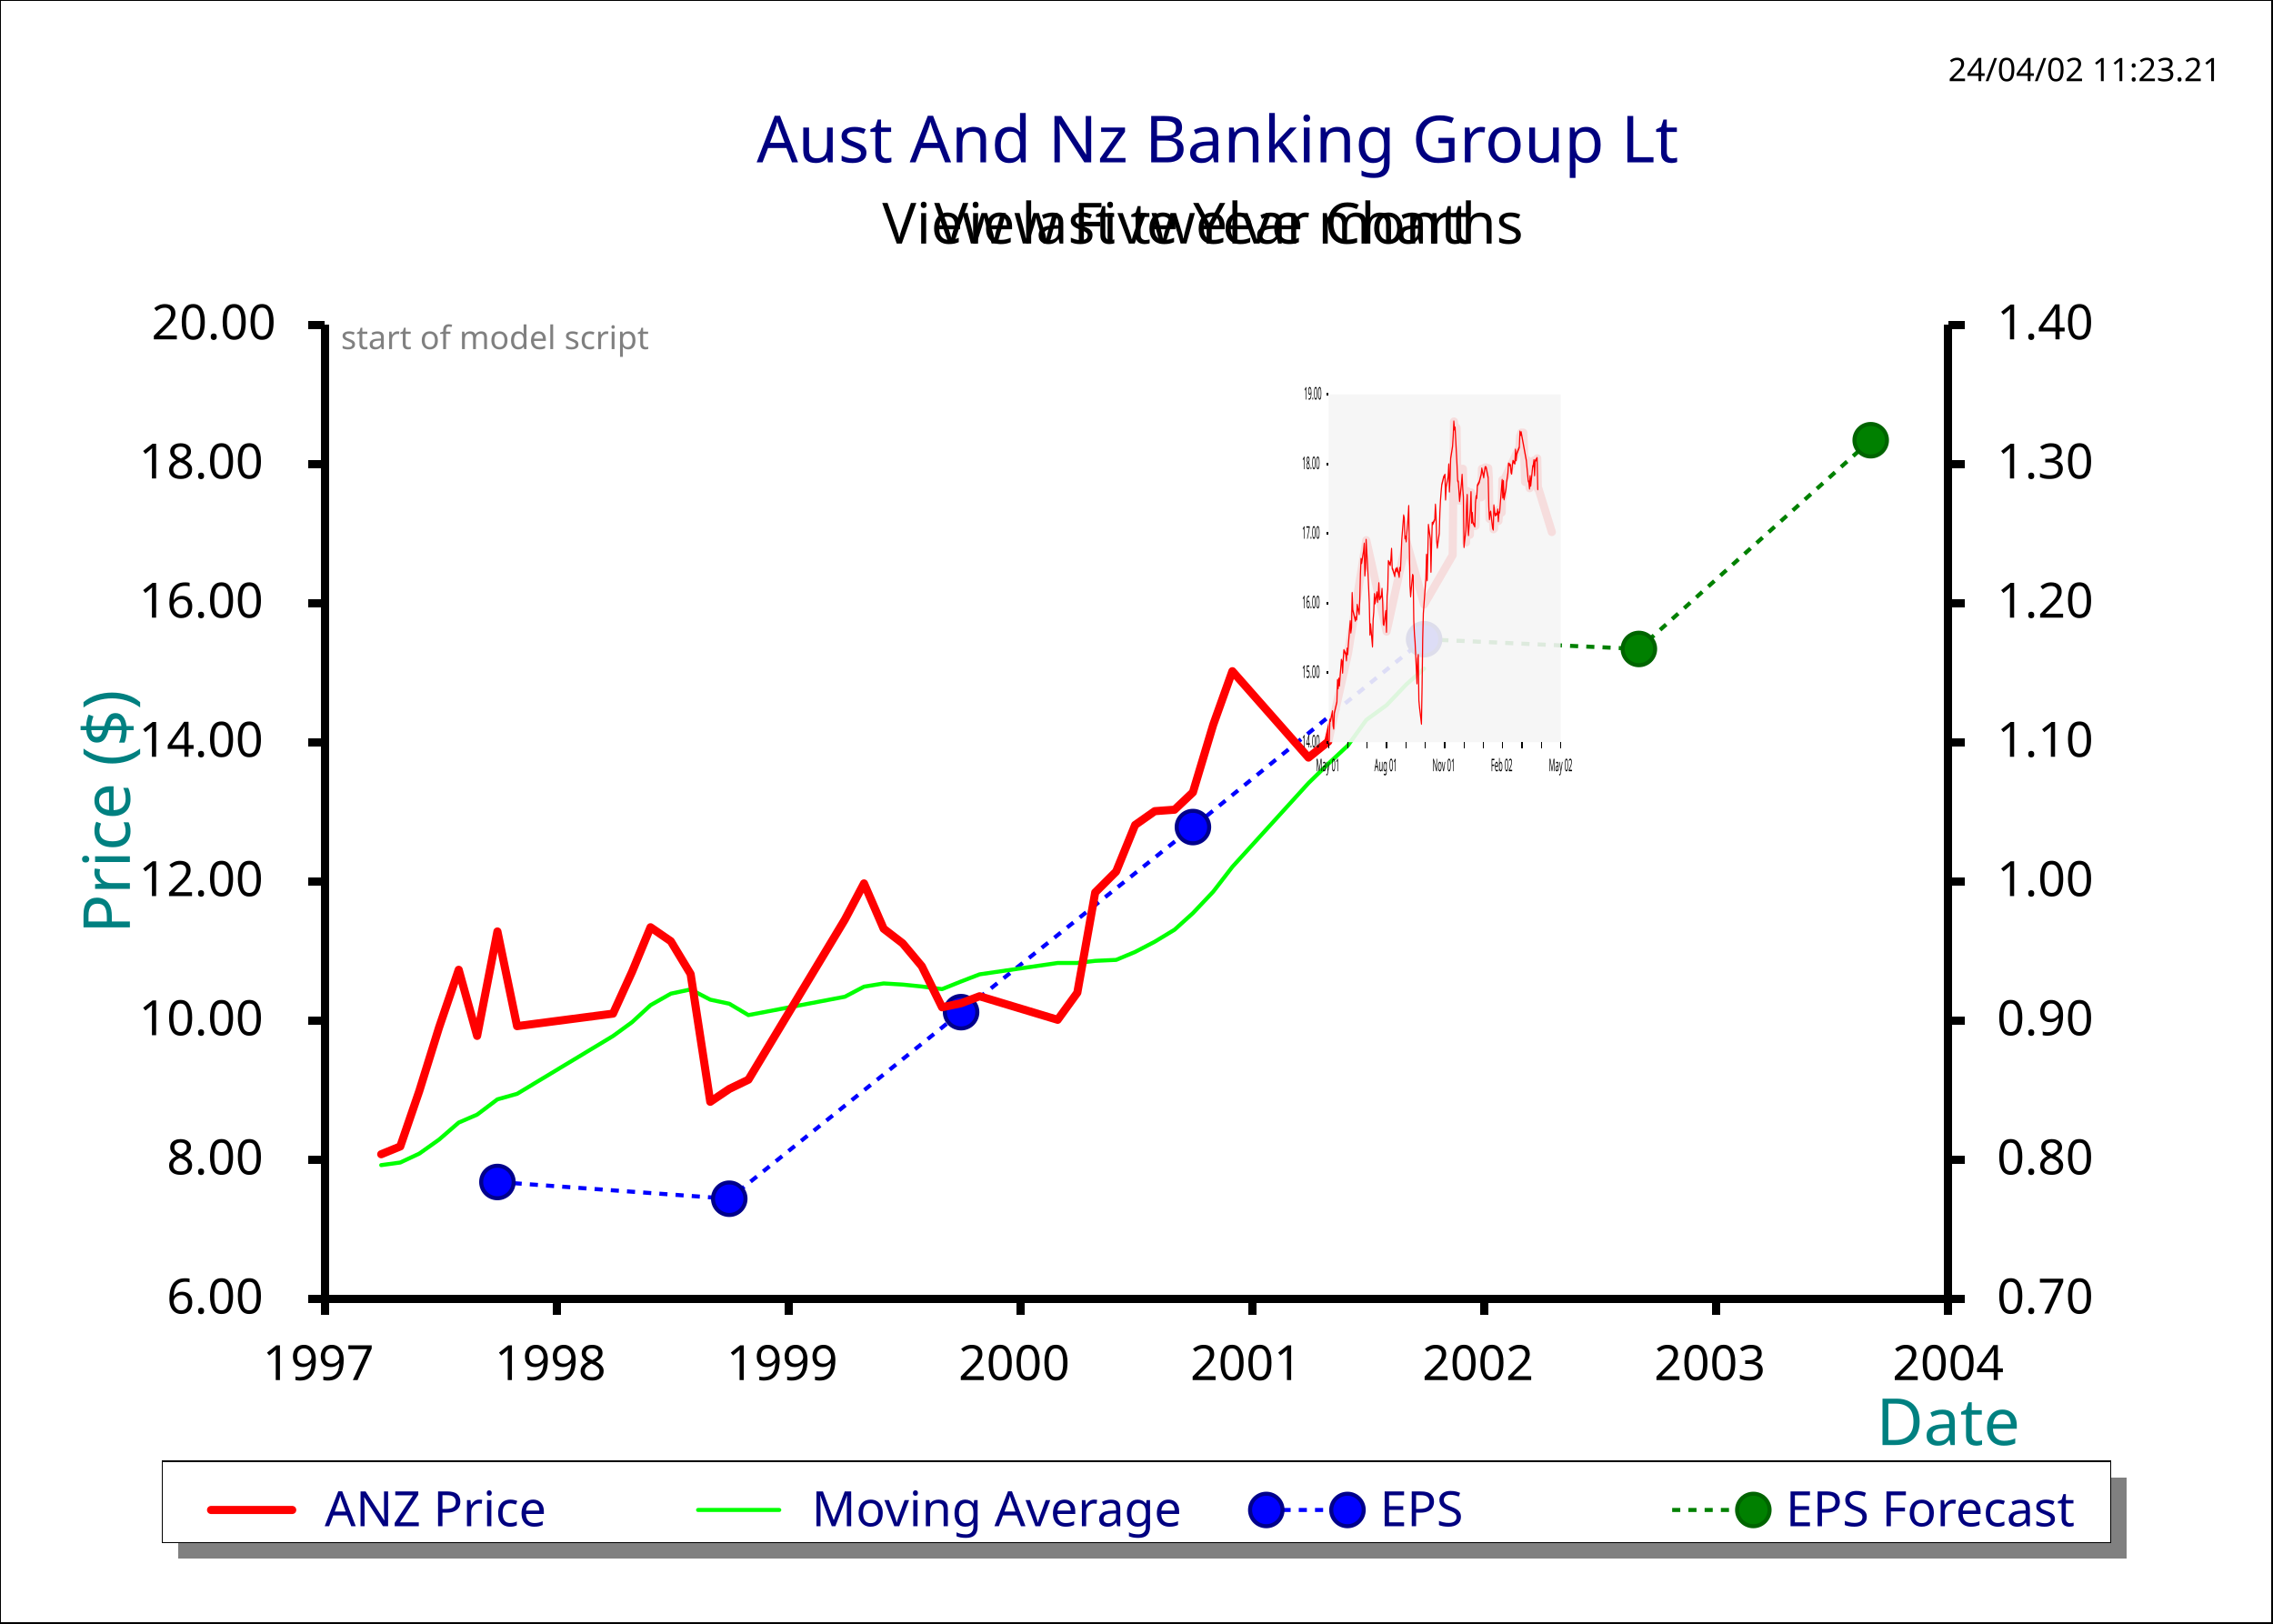
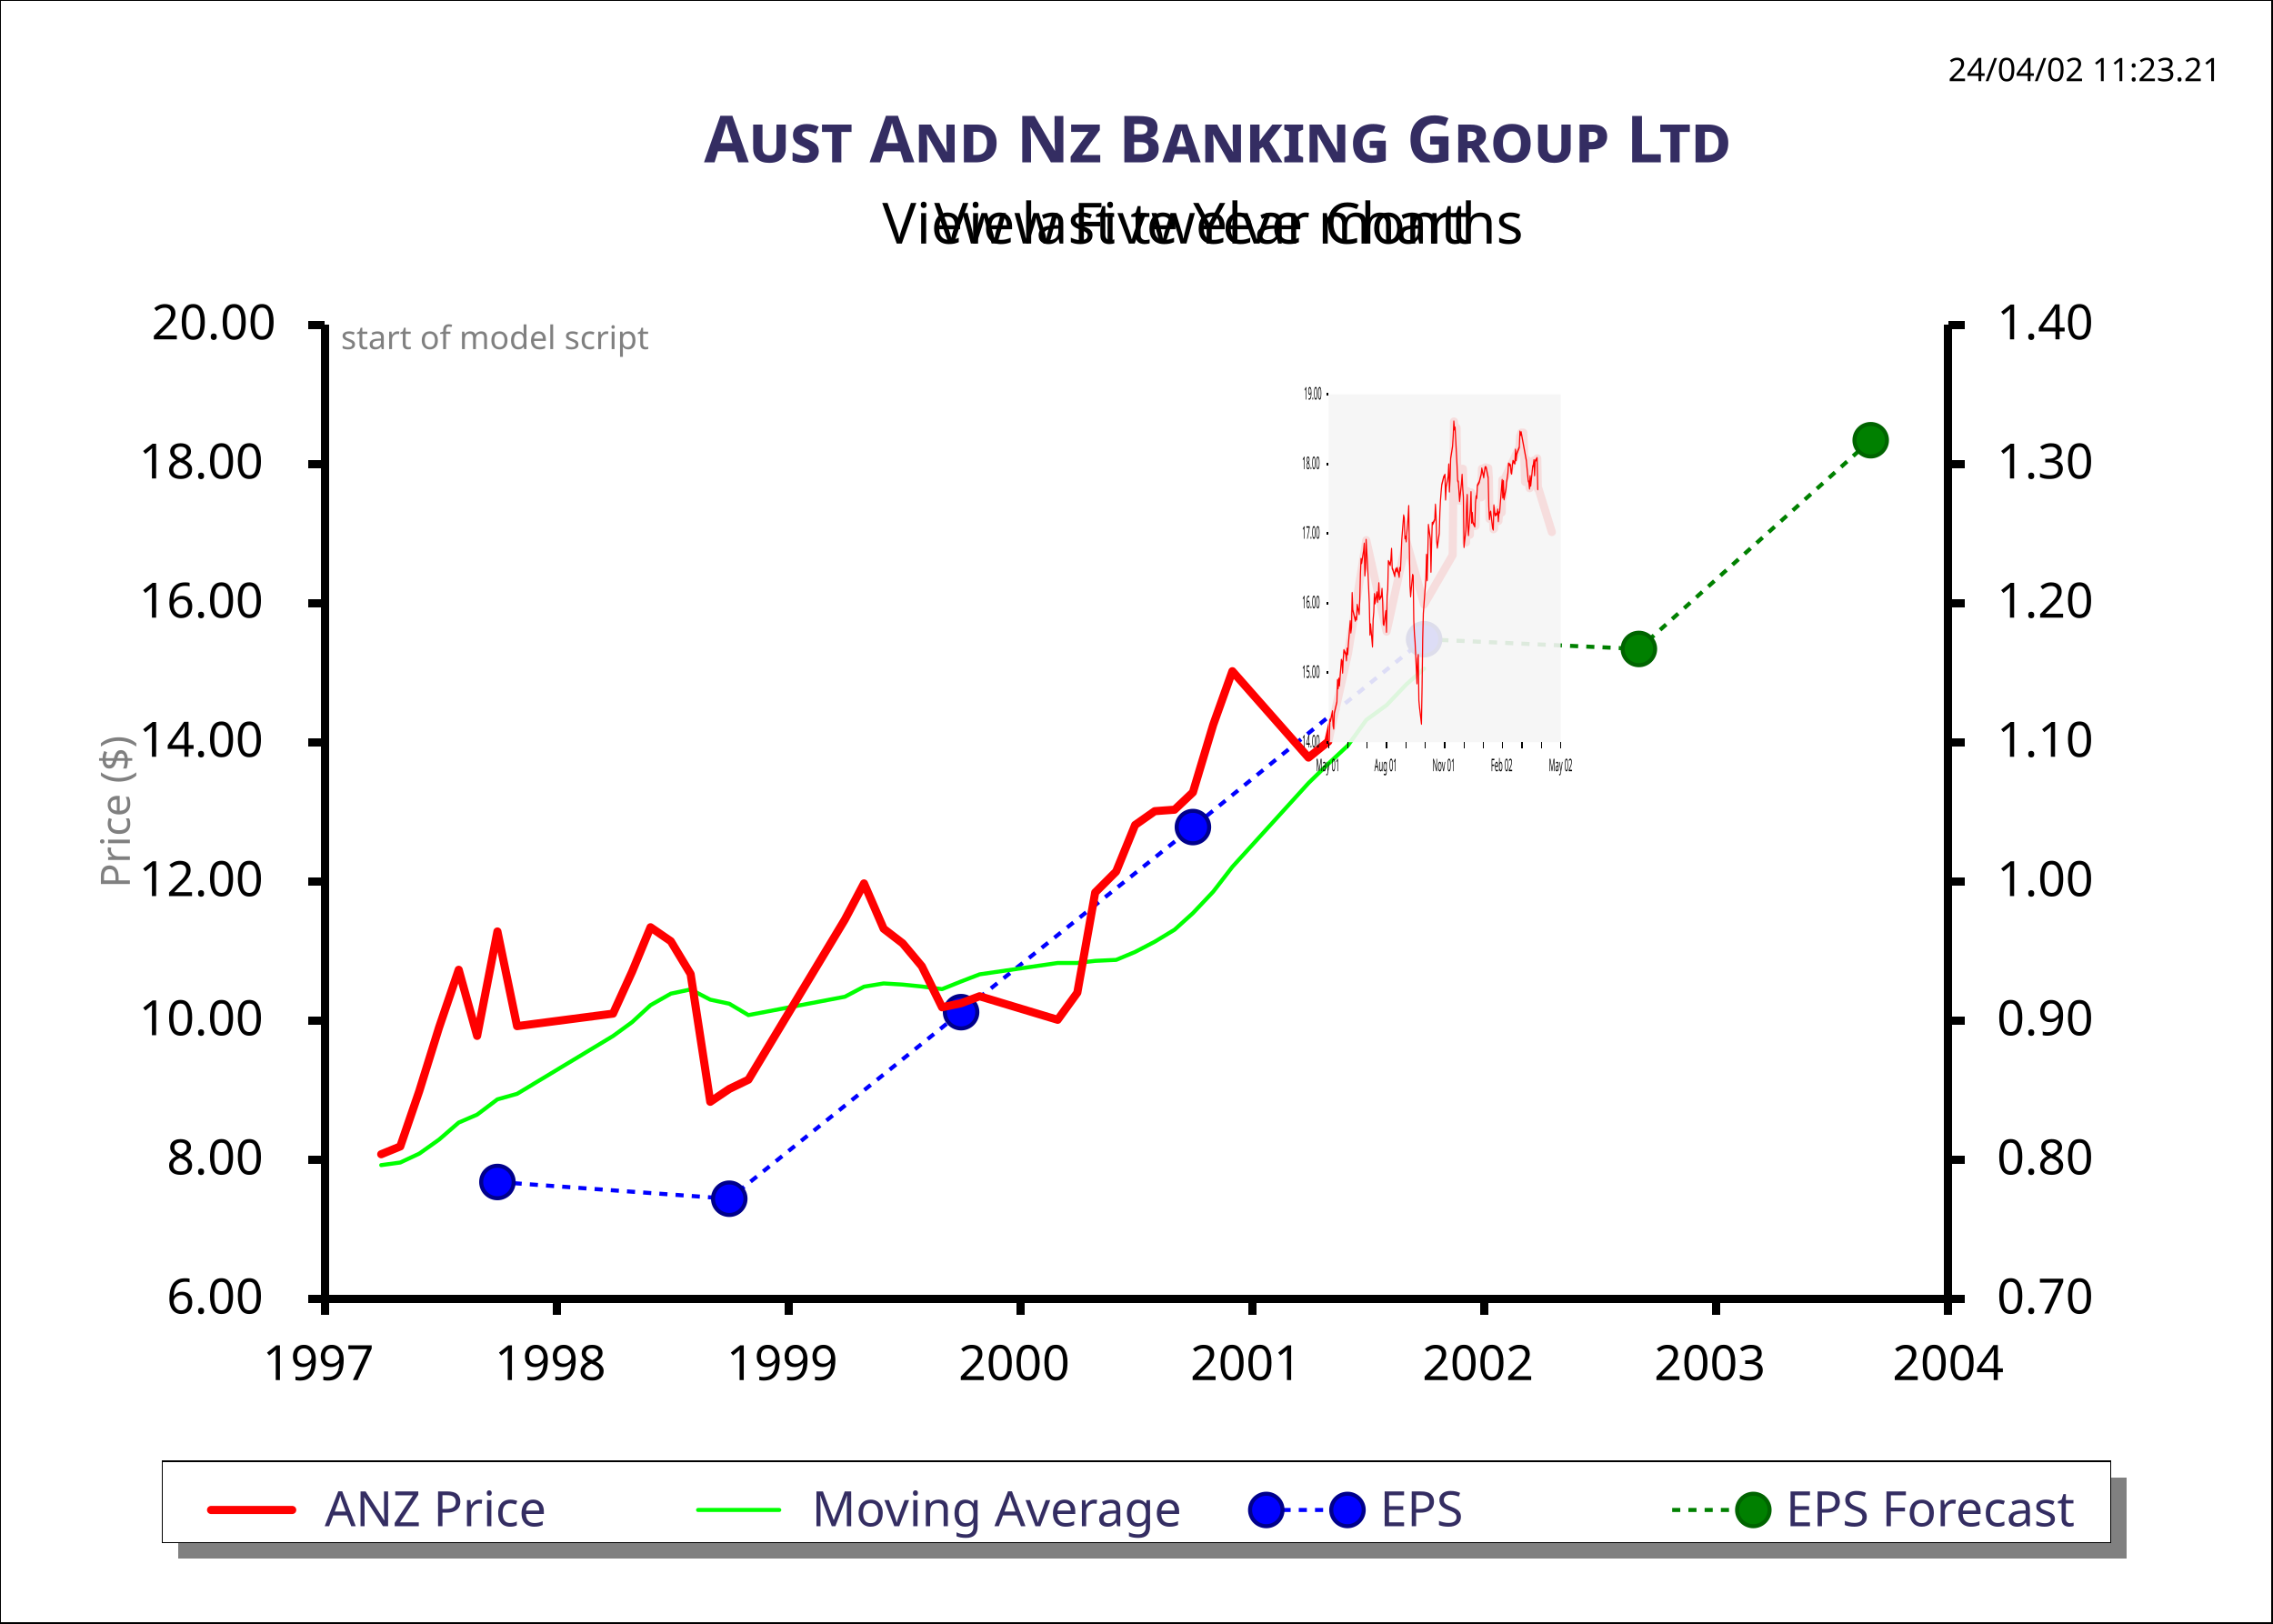
<svg xmlns="http://www.w3.org/2000/svg" xmlns:xlink="http://www.w3.org/1999/xlink" width="100%" height="100%" viewBox="0 0 14001 10001" preserveAspectRatio="xMidYMid meet" zoomAndPan="magnify">
  <style type="text/css">
		
		text { font-family: sans-serif; }
- 		text.chartTitle { fill:navy; font-size:400; text-anchor:middle; }
+ 		text.chartTitle     { fill:#342d62; font-size:400; text-anchor:middle; font-family:verdana,sans-serif; font-variant:small-caps; font-weight:bold; }
		path.price          { stroke:red ; stroke-width:50; stroke-linejoin:round; stroke-linecap:round; fill:none; }
		path.movingAverage  { stroke:lime ; stroke-width:25; stroke-linejoin:round; stroke-linecap:round; fill:none; }
		path.eps            { stroke:blue ; marker:url(#epsMarker); fill:none; stroke-dasharray:50,50 ; stroke-width:25 }
		path.epsfc          { stroke:green ; marker-mid:url(#epsfcMarker); marker-end:url(#epsfcMarker) ; fill:none; stroke-dasharray:50,50 ; stroke-width:25}
		text.xAxisLabels    { font-size:300; text-anchor:middle; }
		text.priceLabels    { font-size:300; text-anchor:end; baseline-shift:-30% }
		text.EPSLabels      { font-size:300; text-anchor:start; baseline-shift:-30% }
- 		text.xAxisTitle     { fill:teal; font-size:400; text-anchor:middle; }
- 		text.yAxisTitle     { fill:teal; font-size:400; text-anchor:middle; }
+ 		text.xAxisTitle     { fill:grey; font-size:250; text-anchor:middle; }
+ 		text.yAxisTitle     { fill:grey; font-size:250; text-anchor:middle; }
		path.axes           { fill:none; stroke:black; stroke-width:50 ; shape-rendering:crispEdges }
- 		text.legendText     { fill:navy; font-size:300; }
+ 		text.legendText     { fill:#342d62; font-size:300; }
		circle.epsMarker    { fill:blue ; stroke:darkblue }
		circle.epsfcMarker  { fill:green ; stroke:darkgreen }
		rect.twelveMonthZoom      { fill:whitesmoke ; fill-opacity:0.9 ; stroke-width:20 ; stroke:none ; stroke-linejoin:round ; stroke-dasharray:500 500 }
		.hide           { stroke:none ; fill:white ; fill-opacity:0 }

		text.changeViewLink   { font-size:350 ; text-anchor:middle;}
		g.fiveYearChart     {  }
		g.twelveMonthChart     {  }
		
	</style>
  <defs>
    <g id="chartTitle">
-       <text class="chartTitle" x="0" y="500" font-size="400">Aust And Nz Banking Group Lt</text>
+       <text class="chartTitle" x="0" y="500" font-size="400">Aust And Nz Banking Group Ltd</text>
    </g>
    <g id="legend">
      <name>Legend</name>
      <g style="fill:gray; stroke:black; stroke-width:0" shape-rendering="crispEdges">
        <rect x="100" y="100" width="12000" height="500" />
      </g>
      <g style="fill:white; stroke:black; stroke-width:6" shape-rendering="crispEdges">
        <rect x="0" y="0" width="12000" height="500" />
      </g>
      <g>
        <path class="price" d="M 300 300 h 500" />
        <text x="1000" y="400" class="legendText" font-size="250">ANZ Price</text>
        <path class="movingAverage" d="M 3300 300 h 500" />
        <text x="4000" y="400" class="legendText" font-size="250">Moving Average</text>
        <path class="eps" d="M 6800 300 h 500" />
        <text x="7500" y="400" class="legendText" font-size="250">EPS</text>
        <path class="epsfc" d="M 9300 300 h 500" />
        <text x="10000" y="400" class="legendText" font-size="250">EPS Forecast</text>
      </g>
    </g>
-     <g id="xAxisTitle">
-       <text x="0" y="0" class="xAxisTitle">Date</text>
-     </g>
    <g id="yAxisTitle">
-       <text x="0" y="0" class="yAxisTitle">Price ($)</text>
+       <text x="0" y="0" class="yAxisTitle" font-size="250">Price ($)</text>
    </g>
    <marker id="epsMarker" markerWidth="10" markerHeight="10" refX="5" refY="5">
      <circle class="epsMarker" cx="5" cy="5" r="4" />
    </marker>
    <marker id="epsfcMarker" markerWidth="10" markerHeight="10" refX="5" refY="5">
      <circle class="epsfcMarker" cx="5" cy="5" r="4" />
    </marker>
  </defs>
  <g>
    <rect x="0" y="0" width="14000" height="10000" style="fill:white; stroke:black; stroke-width:15" shape-rendering="crispEdges" />
  </g>
  <g id="debug" transform="translate(2100,1900)">
    <text style="font-size:200;fill:grey">
      <tspan x="0" y="250">start of model script</tspan>
    </text>
  </g>
  <g id="fiveYearChart" class="fiveYearChart">
    <use xlink:href="#legend" x="1000" y="9000" />
    <g transform="translate(2000,2000)">
      <path class="epsfc" d=" M  6772 1937 8095 1997 9523 711.4" />
      <path class="eps" d=" M  1064 5280 2492 5383 3920 4234 5348 3094 6772 1937" />
      <path class="movingAverage" d=" M  348.2 5176 465.6 5160 582.9 5105 704.2 5019 825.5 4914 939 4865 1064 4771 1185 4737 1776 4381 1894 4295 2007 4191 2132 4120 2254 4094 2375 4157 2492 4182 2610 4252 3204 4139 3322 4077 3443 4057 3560 4064 3678 4076 3803 4092 3920 4045 4034 4001 4515 3931 4636 3931 4746 3918 4875 3912 4992 3863 5113 3800 5235 3726 5348 3624 5473 3492 5591 3339 6060 2823 6182 2704 6303 2591 6416 2434 6541 2343 6663 2215 6772 2118" />
      <path class="price" d=" M  348.2 5109 465.6 5061 582.9 4719 704.2 4329 825.5 3973 939 4380 1064 3737 1185 4320 1776 4243 1894 3984 2007 3711 2132 3797 2254 3999 2375 4786 2492 4707 2610 4650 3204 3664 3322 3441 3443 3720 3560 3810 3678 3951 3803 4204 3920 4179 4034 4136 4515 4281 4636 4114 4746 3497 4875 3368 4992 3081 5113 2996 5235 2987 5348 2880 5473 2464 5591 2134 6060 2666 6182 2567 6303 2027 6416 1327 6541 1890 6663 1333 6772 1723 6948 1419 6956 595.7 6960 642.9 6964 634.3 6968 634.3 6972 634.3 6976 882.9 6980 964.3 6984 968.6 6987 1020 6991 1084 6995 1084 6999 1084 7003 977.1 7007 887.1 7011 887.1 7015 1063 7019 1089 7023 1089 7027 1089 7031 1341 7034 1119 7038 1024 7042 1239 7046 1294 7050 1294 7054 1294 7058 1131 7062 1033 7066 1217 7070 1161 7074 1149 7077 1217 7081 1217 7085 1239 7089 1239 7093 1059 7097 1059 7109 1063 7113 1063 7117 1063 7121 1063 7124 1063 7128 887.1 7132 887.1 7136 887.1 7140 882.9 7144 938.6 7148 878.6 7152 878.6 7156 882.9 7160 882.9 7164 882.9 7167 882.9 7171 942.9 7175 1196 7179 1196 7183 1196 7187 1196 7191 1196 7195 1161 7199 1260 7203 1256 7207 1149 7210 1170 7214 1170 7218 1170 7222 1166 7226 1140 7230 1209 7234 1157 7238 1157 7242 1157 7246 1157 7250 1157 7254 955.7 7257 1063 7261 964.3 7359 754.3 7363 685.7 7367 677.1 7371 664.3 7375 664.3 7379 664.3 7383 664.3 7387 750 7390 848.6 7394 968.6 7398 827.1 7402 835.7 7406 835.7 7410 835.7 7414 960 7418 968.6 7422 1007 7426 934.3 7430 990 7433 990 7437 990 7441 874.3 7445 865.7 7449 835.7 7453 925.7 7457 840 7461 840 7469 822.9 7473 1011 7477 1011 7559 1277" />
      <path class="axes" d="M 0 6000 v 100 M 1429 6000 v 100 M 2857 6000 v 100 M 4286 6000 v 100 M 5714 6000 v 100 M 7143 6000 v 100 M 8571 6000 v 100 M 10000 6000 v 100 " />
      <text id="XLabels" class="xAxisLabels" font-size="300">
        <tspan x="0" y="6500">1997</tspan>
        <tspan x="1429" y="6500">1998</tspan>
        <tspan x="2857" y="6500">1999</tspan>
        <tspan x="4286" y="6500">2000</tspan>
        <tspan x="5714" y="6500">2001</tspan>
        <tspan x="7143" y="6500">2002</tspan>
        <tspan x="8571" y="6500">2003</tspan>
        <tspan x="10000" y="6500">2004</tspan>
      </text>
      <path class="axes" d="M 0 0 h -100 M 0 857.1 h -100 M 0 1714 h -100 M 0 2571 h -100 M 0 3429 h -100 M 0 4286 h -100 M 0 5143 h -100 M 0 6000 h -100 " />
      <text id="YLabels" class="priceLabels" font-size="300">
        <tspan x="-300" y="6000">  6.00</tspan>
        <tspan x="-300" y="5143">  8.00</tspan>
        <tspan x="-300" y="4286"> 10.00</tspan>
        <tspan x="-300" y="3429"> 12.00</tspan>
        <tspan x="-300" y="2571"> 14.00</tspan>
        <tspan x="-300" y="1714"> 16.00</tspan>
        <tspan x="-300" y="857.1"> 18.00</tspan>
        <tspan x="-300" y="0"> 20.00</tspan>
      </text>
      <path class="axes" d="M 10000 0 v 6000" />
      <path class="axes" d="M 10000 0 h 100 M 10000 857.1 h 100 M 10000 1714 h 100 M 10000 2571 h 100 M 10000 3429 h 100 M 10000 4286 h 100 M 10000 5143 h 100 M 10000 6000 h 100 " />
      <text id="EPSLabels" class="EPSLabels" font-size="300">
        <tspan x="10300" y="6000">  0.70</tspan>
        <tspan x="10300" y="5143">  0.80</tspan>
        <tspan x="10300" y="4286">  0.90</tspan>
        <tspan x="10300" y="3429">  1.00</tspan>
        <tspan x="10300" y="2571">  1.10</tspan>
        <tspan x="10300" y="1714">  1.20</tspan>
        <tspan x="10300" y="857.1">  1.30</tspan>
        <tspan x="10300" y="0">  1.40</tspan>
      </text>
      <animate id="fadeOutFiveYear" attributeType="CSS" attributeName="opacity" from="1" to="0" begin="twelveMonthLinkGroup.click" dur="1s" fill="freeze" />
      <animate id="fadeInFiveYear" attributeType="CSS" attributeName="opacity" from="0" to="1" begin="fiveYearLink.click" dur="1s" fill="freeze" />
    </g>
  </g>
  <g id="twelveMonthLinkGroup">
    <g id="twelveMonthHighlights">
      <g transform="translate(2000,2000)">
        <rect id="twelveMonthBox" class="twelveMonthZoom" x="6184" y="428.571" width="1428.991" height="2142.857">

				</rect>
      </g>
      <text id="twelveMonthLink" class="changeViewLink" x="7500" y="1500">
				View last twelve months
				<set attributeType="CSS" attributeName="text-decoration" to="underline" begin="twelveMonthLinkGroup.mouseover" dur="0.1s" fill="freeze" />
        <set attributeType="CSS" attributeName="text-decoration" to="none" begin="twelveMonthLinkGroup.mouseout" dur="0.1s" fill="freeze" />
      </text>
    </g>
    <g transform="translate(8184, 2428.571) scale(0.1428991, 0.3571429)">
      <g id="twelveMonthChart">
        <path class="axes" d="M 0 6000 v 100 M 833.3 6000 v 100 M 1667 6000 v 100 M 2500 6000 v 100 M 3333 6000 v 100 M 4167 6000 v 100 M 5000 6000 v 100 M 5833 6000 v 100 M 6667 6000 v 100 M 7500 6000 v 100 M 8333 6000 v 100 M 9167 6000 v 100 M 10000 6000 v 100 " />
        <path class="price" d=" M  0 6000 27.4 5964 54.79 5616 82.19 5626 164.4 5472 191.8 5712 219.2 5760 246.6 5496 274 5448 356.2 5304 383.6 4932 411 5064 438.4 4908 465.8 5017 547.9 4584 575.3 4606 602.7 4796 630.1 4560 657.5 4416 739.7 4478 767.1 4584 794.5 4392 821.9 4476 849.3 4320 931.5 3917 958.9 4104 986.3 4020 1014 3431 1041 3720 1151 3900 1178 3850 1205 3876 1233 3636 1315 3786 1342 3540 1370 3096 1397 2844 1425 2904 1507 2700 1534 2580 1562 3120 1589 3000 1616 2515 1699 3108 1726 3348 1753 3600 1781 4140 1808 3972 1890 4344 1918 3888 1945 3760 1973 3450 2000 3600 2082 3420 2110 3576 2137 3478 2164 3263 2192 3530 2274 3480 2301 3360 2329 3576 2356 3960 2384 3972 2466 3744 2493 4092 2521 3480 2548 3360 2575 2880 2658 2940 2685 2832 2712 2670 2740 3000 2767 3024 2849 3132 2877 3036 2904 3012 2932 3048 2959 3000 3041 3144 3068 3000 3096 3034 3123 2795 3151 2520 3233 2093 3260 2136 3288 2476 3315 2460 3342 2532 3425 2124 3452 1931 3479 2676 3507 3300 3534 3480 3616 3120 3644 3132 3671 3902 3699 4140 3726 4272 3808 4980 3836 4560 3863 4500 3890 5280 3918 5400 4000 5676 4027 5064 4055 4208 4082 3780 4110 3624 4192 3169 4219 2772 4247 3202 4274 2767 4301 2256 4384 2496 4411 3056 4438 2592 4466 2220 4493 2232 4575 2160 4603 1908 4630 2100 4658 2532 4685 2640 4767 2400 4795 2040 4822 1824 4849 1680 4877 1560 4959 1427 4986 1411 5014 1392 5041 1810 5068 1596 5151 1416 5178 1214 5205 1672 5233 1465 5260 1106 5342 896.4 5370 720 5397 474 5425 600 5452 579.6 5534 1224 5562 1488 5589 1512 5616 1656 5644 1836 5726 1536 5753 1392 5781 1620 5808 1776 5836 2629 5918 2340 5945 1932 5973 1740 6000 2270 6027 2424 6110 1968 6137 1691 6164 2209 6192 2050 6219 2213 6301 2274 6329 1872 6356 1764 6384 1782 6411 1574 6493 1512 6575 1380 6603 1284 6685 1429 6740 1265 6767 1259 6795 1273 6877 1440 6904 1932 6932 2148 6959 2050 6986 2028 7068 2304 7096 2328 7123 1920 7151 2016 7178 2082 7260 2059 7288 1992 7315 2184 7342 2040 7370 2033 7479 1482 7507 1776 7534 1500 7562 1806 7644 1632 7671 1512 7699 1440 7726 1364 7753 1200 7836 1224 7863 1344 7890 1363 7918 1224 7945 1153 8027 1188 8055 960 8082 1132 8110 1032 8137 996 8219 910.8 8247 648 8274 696 8301 660 8521 1140 8603 1488 8630 1512 8658 1620 8685 1416 8712 1572 8795 1248 8822 1224 8849 1140 8877 1392 8904 1152 8986 1104 9014 1632" />
        <text id="XLabels" class="xAxisLabels" font-size="300">
          <tspan x="0" y="6500">May 01</tspan>
          <tspan x="2500" y="6500">Aug 01</tspan>
          <tspan x="5000" y="6500">Nov 01</tspan>
          <tspan x="7500" y="6500">Feb 02</tspan>
          <tspan x="10000" y="6500">May 02</tspan>
        </text>
        <path class="axes" d="M 0 0 h -100 M 0 1200 h -100 M 0 2400 h -100 M 0 3600 h -100 M 0 4800 h -100 M 0 6000 h -100 " />
        <text id="twelveMonthPriceLabels" class="priceLabels" font-size="300">
          <tspan x="-300" y="6000"> 14.00</tspan>
          <tspan x="-300" y="4800"> 15.00</tspan>
          <tspan x="-300" y="3600"> 16.00</tspan>
          <tspan x="-300" y="2400"> 17.00</tspan>
          <tspan x="-300" y="1200"> 18.00</tspan>
          <tspan x="-300" y="0"> 19.00</tspan>
        </text>
        <animateTransform id="expandTwelveScale" attributeType="XML" attributeName="transform" type="scale" from="1 1" to="6.998 2.8" begin="twelveMonthLinkGroup.click" dur="1s" fill="freeze" additive="replace" />
        <animateTransform id="expandTwelveTrans" attributeType="XML" attributeName="transform" type="translate" by="-6184 -428.571" begin="twelveMonthLinkGroup.click" dur="1s" fill="freeze" additive="replace" />
        <set attributeType="CSS" attributeName="opacity" to="1" begin="fiveYearLink.click" dur="1s" />
        <animateTransform id="shrinkTwelveTrans" attributeType="XML" attributeName="transform" type="translate" from="1 1" to="6184, 428.571" begin="fiveYearLink.click" dur="1s" fill="freeze" additive="sum" />
        <animateTransform id="shrinkTwelveScale" attributeType="XML" attributeName="transform" type="scale" from="1 1" to="0.143, 0.357" begin="fiveYearLink.click" dur="1s" fill="freeze" additive="sum" />
      </g>
    </g>
  </g>
  <text id="fiveYearLink" class="changeViewLink" x="7500" y="1500">
		View Five Year Chart
		<set attributeType="CSS" attributeName="text-decoration" to="underline" begin="fiveYearLink.mouseover" fill="freeze" />
    <set attributeType="CSS" attributeName="text-decoration" to="none" begin="fiveYearLink.mouseout" fill="freeze" />
  </text>
  <g>
    <text x="12000" y="500" style="font-size:200">24/04/02 11:23.21</text>
    <use xlink:href="#chartTitle" x="7500" y="500" />
    <use xlink:href="#xAxisTitle" x="12000" y="8900" />
    <use xlink:href="#yAxisTitle" transform="translate(800,5000) rotate(-90)" />
    <path class="axes" d="M 2000,2000 v 6000 h 10000 " />
  </g>
</svg>
